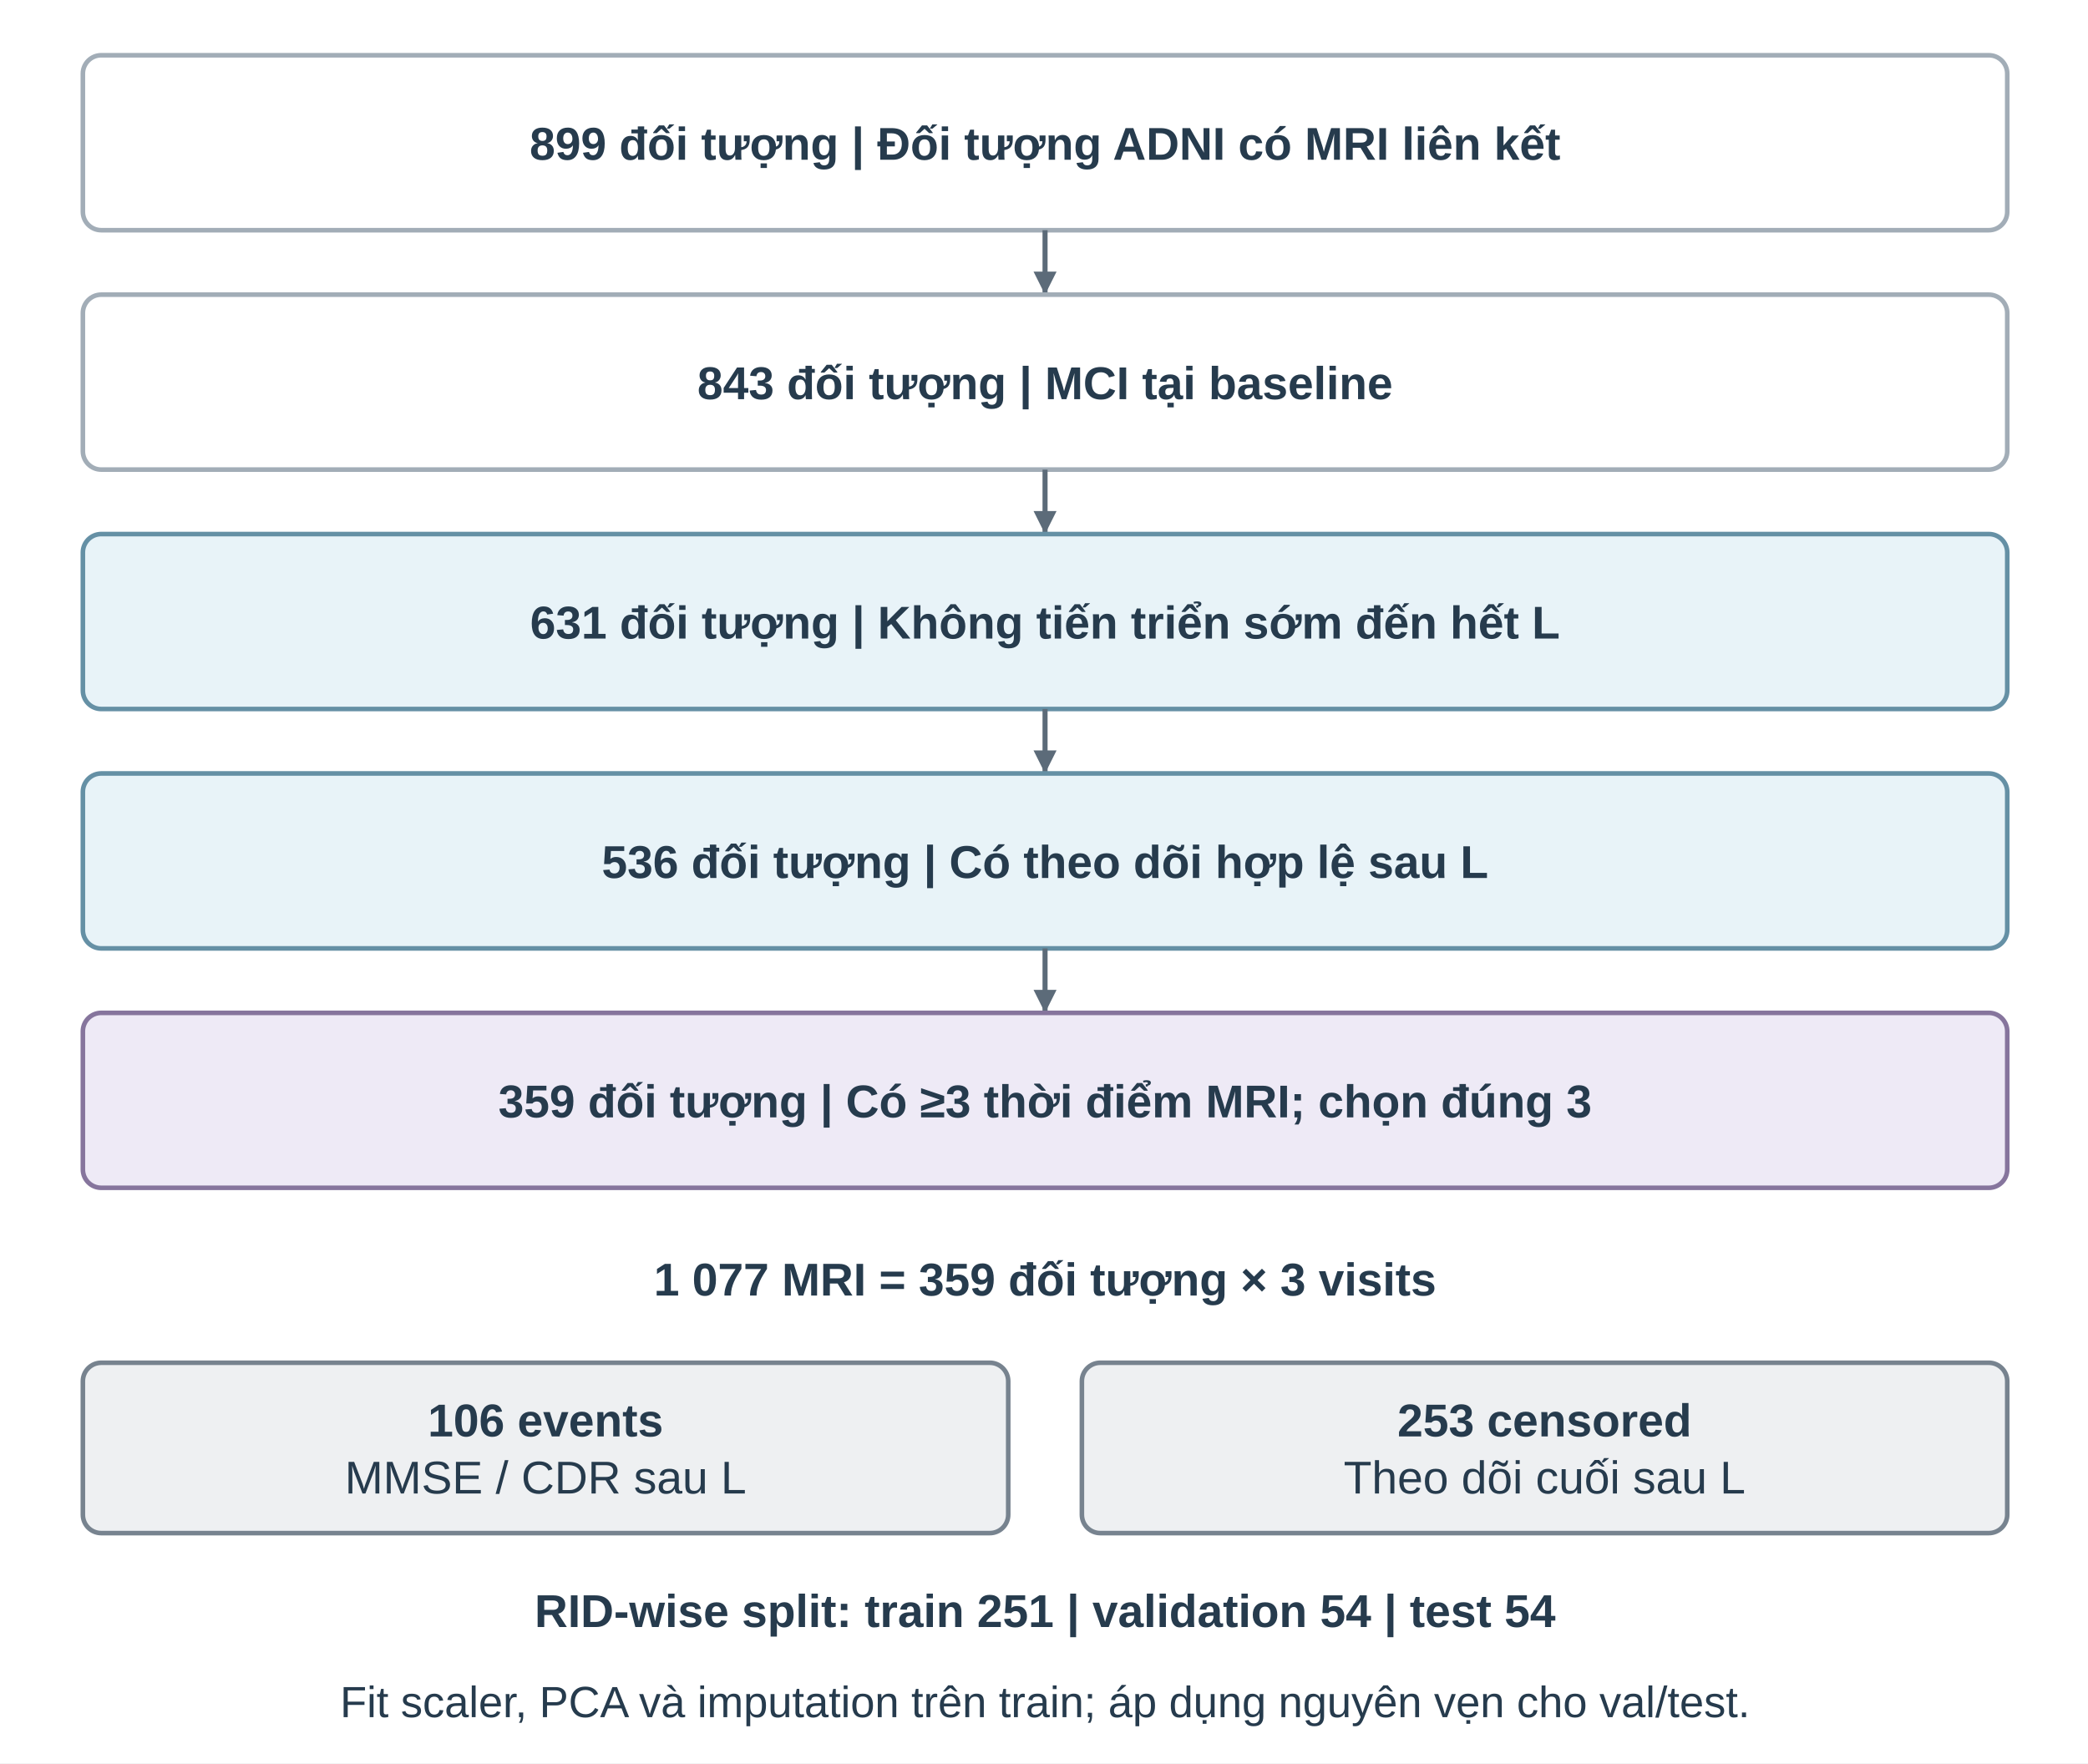
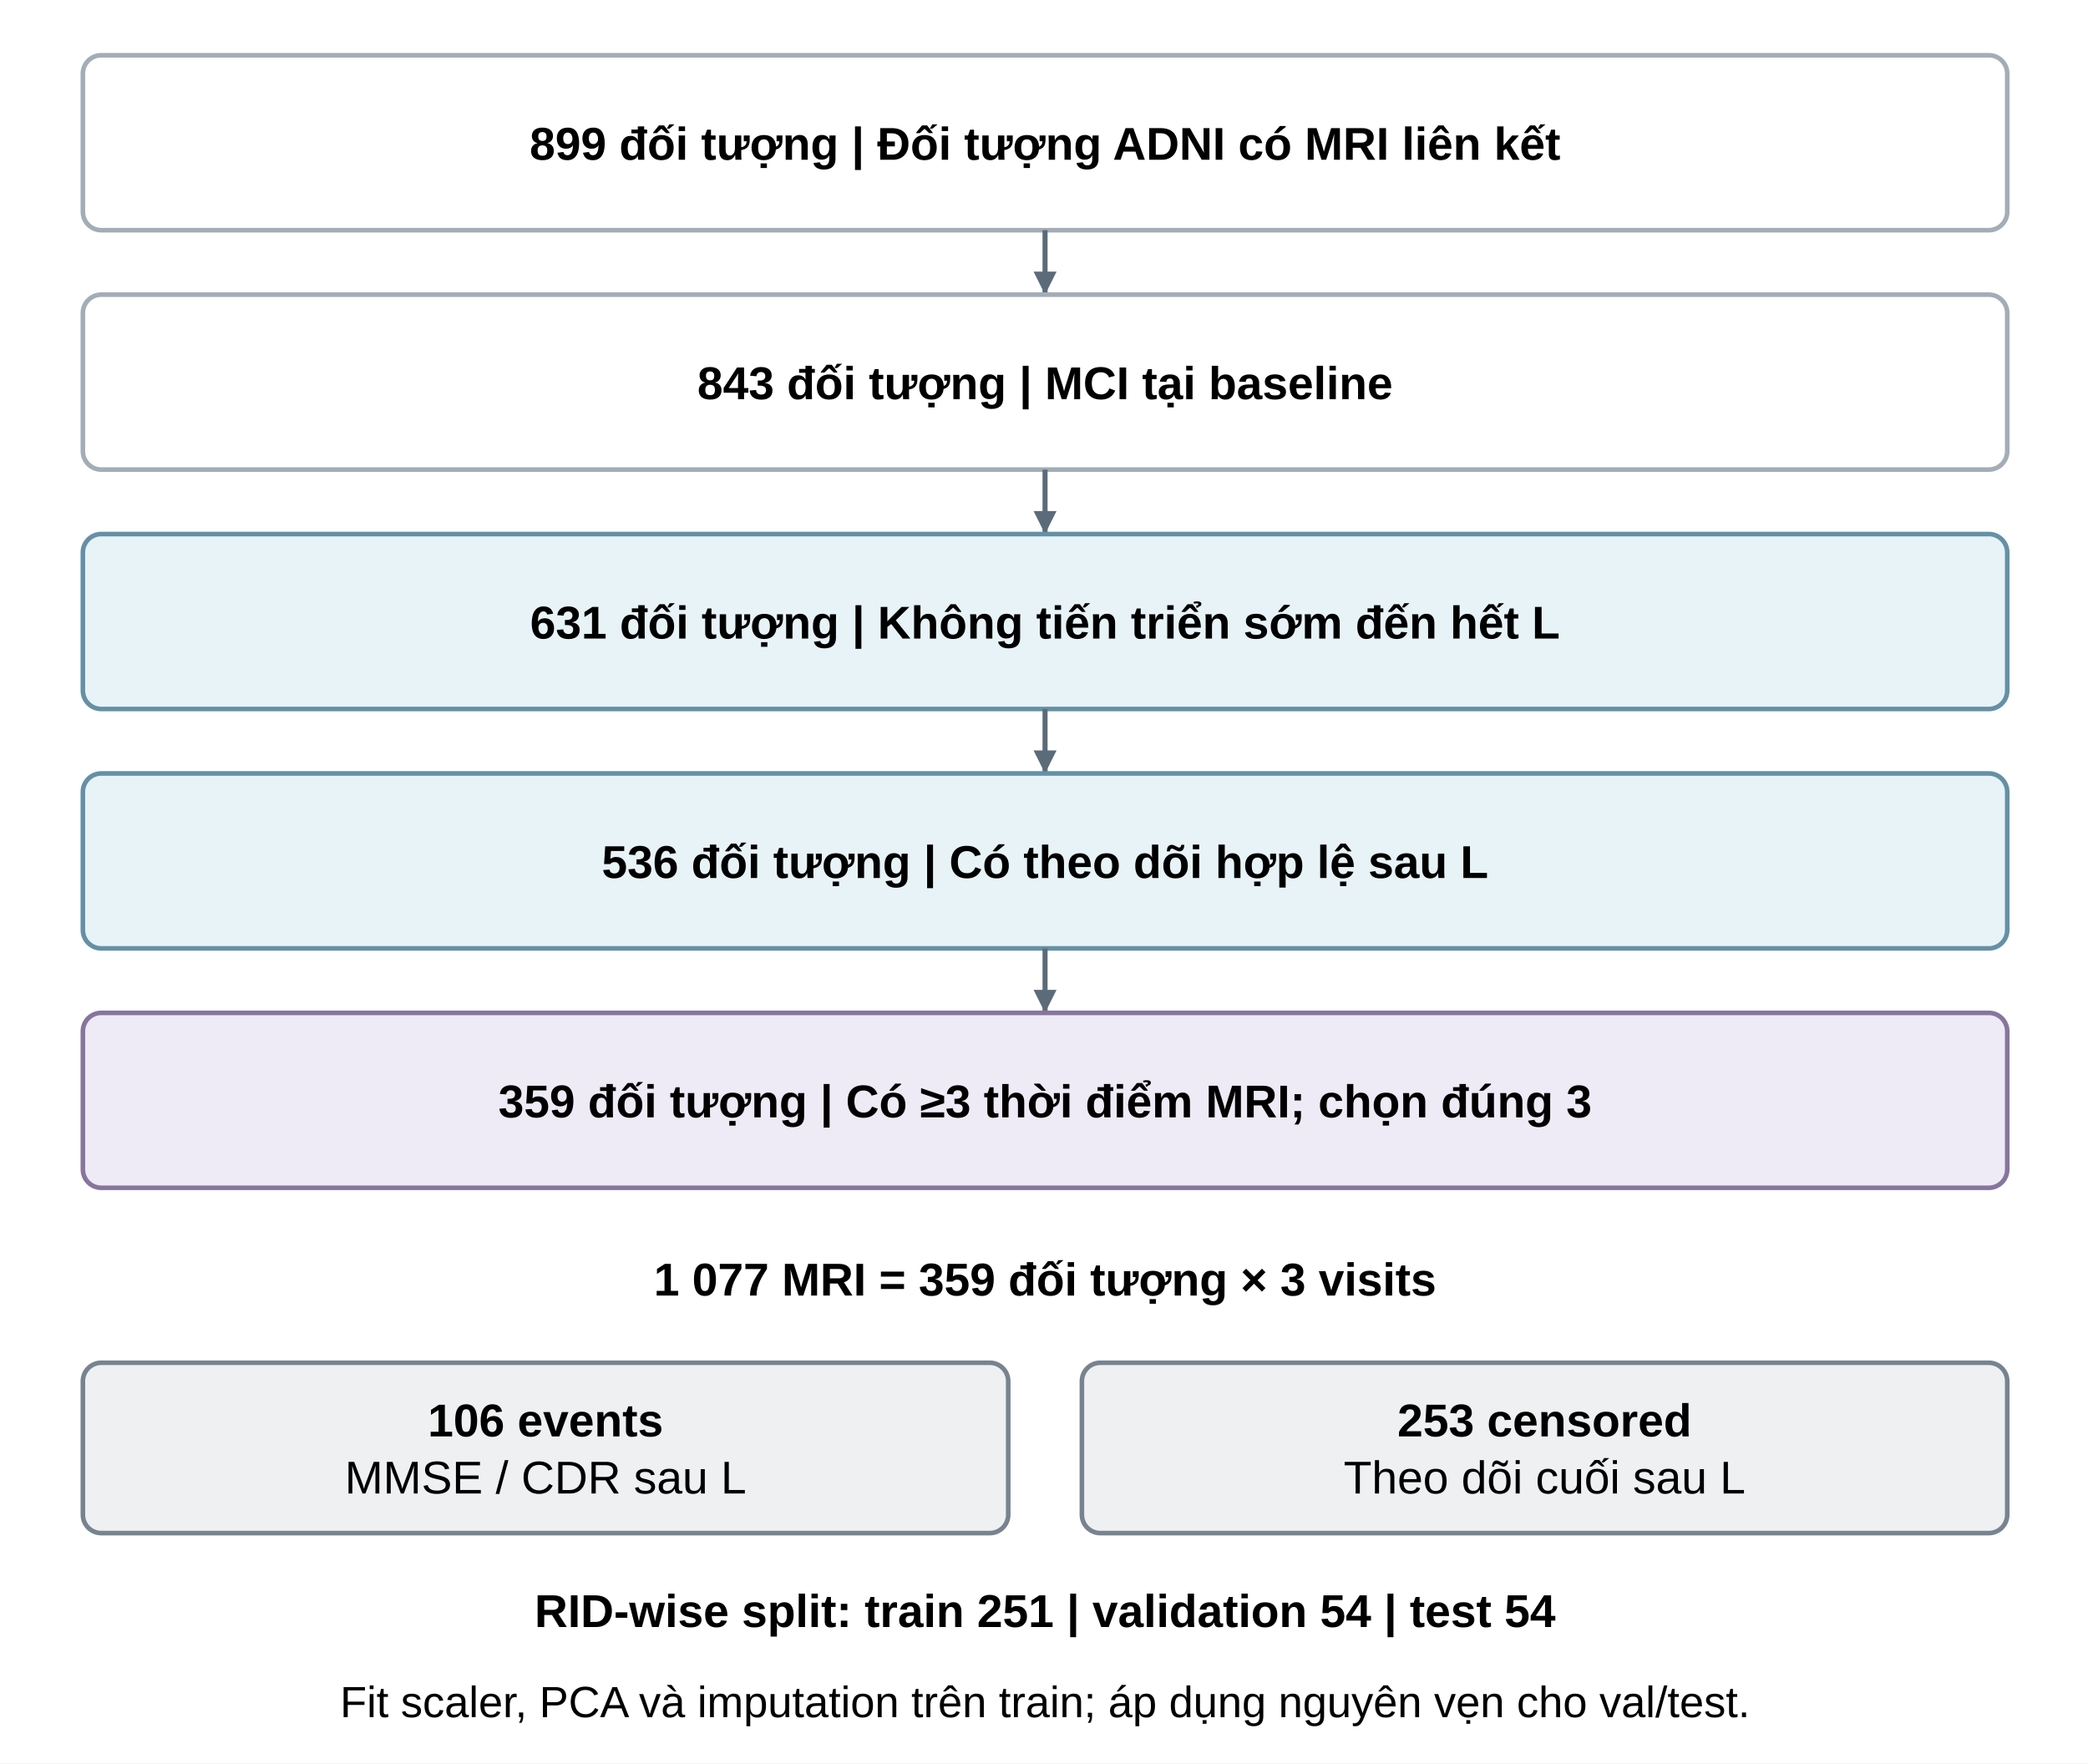
<svg xmlns="http://www.w3.org/2000/svg" width="160mm" height="135.114mm" viewBox="0 0 453.543 383">
  <rect width="100%" height="100%" fill="white" />
  <rect x="18" y="12" width="418" height="38" rx="4" fill="#FFFFFF" stroke="#A2ADB7" stroke-width="1" />
-   <text x="227.0" y="34.7" font-family="Arial, DejaVu Sans, sans-serif" font-size="10" font-weight="700" text-anchor="middle" fill="#263B4D">899 đối tượng   |   Đối tượng ADNI có MRI liên kết</text>
+   <text x="227.0" y="34.7" font-family="Arial, DejaVu Sans, sans-serif" font-size="10" font-weight="700" text-anchor="middle" fill="#000000">899 đối tượng   |   Đối tượng ADNI có MRI liên kết</text>
  <polyline points="227,50 227,64" fill="none" stroke="#5C6B79" stroke-width="1.1" stroke-linejoin="round" />
  <polygon points="227,64 229.5,59.0 224.5,59.0" fill="#5C6B79" />
  <rect x="18" y="64" width="418" height="38" rx="4" fill="#FFFFFF" stroke="#A2ADB7" stroke-width="1" />
-   <text x="227.0" y="86.7" font-family="Arial, DejaVu Sans, sans-serif" font-size="10" font-weight="700" text-anchor="middle" fill="#263B4D">843 đối tượng   |   MCI tại baseline</text>
+   <text x="227.0" y="86.7" font-family="Arial, DejaVu Sans, sans-serif" font-size="10" font-weight="700" text-anchor="middle" fill="#000000">843 đối tượng   |   MCI tại baseline</text>
  <polyline points="227,102 227,116" fill="none" stroke="#5C6B79" stroke-width="1.1" stroke-linejoin="round" />
  <polygon points="227,116 229.5,111.0 224.5,111.0" fill="#5C6B79" />
  <rect x="18" y="116" width="418" height="38" rx="4" fill="#E8F3F8" stroke="#6590A5" stroke-width="1" />
-   <text x="227.0" y="138.7" font-family="Arial, DejaVu Sans, sans-serif" font-size="10" font-weight="700" text-anchor="middle" fill="#263B4D">631 đối tượng   |   Không tiến triển sớm đến hết L</text>
+   <text x="227.0" y="138.7" font-family="Arial, DejaVu Sans, sans-serif" font-size="10" font-weight="700" text-anchor="middle" fill="#000000">631 đối tượng   |   Không tiến triển sớm đến hết L</text>
  <polyline points="227,154 227,168" fill="none" stroke="#5C6B79" stroke-width="1.1" stroke-linejoin="round" />
  <polygon points="227,168 229.5,163.0 224.5,163.0" fill="#5C6B79" />
  <rect x="18" y="168" width="418" height="38" rx="4" fill="#E8F3F8" stroke="#6590A5" stroke-width="1" />
-   <text x="227.0" y="190.7" font-family="Arial, DejaVu Sans, sans-serif" font-size="10" font-weight="700" text-anchor="middle" fill="#263B4D">536 đối tượng   |   Có theo dõi hợp lệ sau L</text>
+   <text x="227.0" y="190.7" font-family="Arial, DejaVu Sans, sans-serif" font-size="10" font-weight="700" text-anchor="middle" fill="#000000">536 đối tượng   |   Có theo dõi hợp lệ sau L</text>
  <polyline points="227,206 227,220" fill="none" stroke="#5C6B79" stroke-width="1.1" stroke-linejoin="round" />
  <polygon points="227,220 229.5,215.0 224.5,215.0" fill="#5C6B79" />
  <rect x="18" y="220" width="418" height="38" rx="4" fill="#EEEAF6" stroke="#86759D" stroke-width="1" />
-   <text x="227.0" y="242.7" font-family="Arial, DejaVu Sans, sans-serif" font-size="10" font-weight="700" text-anchor="middle" fill="#263B4D">359 đối tượng   |   Có ≥3 thời điểm MRI; chọn đúng 3</text>
-   <text x="227" y="281.4" font-family="Arial, DejaVu Sans, sans-serif" font-size="10" font-weight="700" text-anchor="middle" fill="#263B4D">1 077 MRI = 359 đối tượng × 3 visits</text>
+   <text x="227.0" y="242.7" font-family="Arial, DejaVu Sans, sans-serif" font-size="10" font-weight="700" text-anchor="middle" fill="#000000">359 đối tượng   |   Có ≥3 thời điểm MRI; chọn đúng 3</text>
+   <text x="227" y="281.4" font-family="Arial, DejaVu Sans, sans-serif" font-size="10" font-weight="700" text-anchor="middle" fill="#000000">1 077 MRI = 359 đối tượng × 3 visits</text>
  <rect x="18" y="296" width="201" height="37" rx="4" fill="#EEF0F2" stroke="#77838F" stroke-width="1" />
-   <text x="118.5" y="312.0" font-family="Arial, DejaVu Sans, sans-serif" font-size="10" font-weight="700" text-anchor="middle" fill="#263B4D">106 events</text>
-   <text x="118.5" y="324.4" font-family="Arial, DejaVu Sans, sans-serif" font-size="10" font-weight="400" text-anchor="middle" fill="#263B4D">MMSE / CDR sau L</text>
+   <text x="118.5" y="312.0" font-family="Arial, DejaVu Sans, sans-serif" font-size="10" font-weight="700" text-anchor="middle" fill="#000000">106 events</text>
+   <text x="118.5" y="324.4" font-family="Arial, DejaVu Sans, sans-serif" font-size="10" font-weight="400" text-anchor="middle" fill="#000000">MMSE / CDR sau L</text>
  <rect x="235" y="296" width="201" height="37" rx="4" fill="#EEF0F2" stroke="#77838F" stroke-width="1" />
-   <text x="335.5" y="312.0" font-family="Arial, DejaVu Sans, sans-serif" font-size="10" font-weight="700" text-anchor="middle" fill="#263B4D">253 censored</text>
-   <text x="335.5" y="324.4" font-family="Arial, DejaVu Sans, sans-serif" font-size="10" font-weight="400" text-anchor="middle" fill="#263B4D">Theo dõi cuối sau L</text>
-   <text x="227" y="353.4" font-family="Arial, DejaVu Sans, sans-serif" font-size="10" font-weight="700" text-anchor="middle" fill="#263B4D">RID-wise split: train 251  |  validation 54  |  test 54</text>
-   <text x="227" y="372.98" font-family="Arial, DejaVu Sans, sans-serif" font-size="9.5" font-weight="400" text-anchor="middle" fill="#263B4D">Fit scaler, PCA và imputation trên train; áp dụng nguyên vẹn cho val/test.</text>
+   <text x="335.5" y="312.0" font-family="Arial, DejaVu Sans, sans-serif" font-size="10" font-weight="700" text-anchor="middle" fill="#000000">253 censored</text>
+   <text x="335.5" y="324.4" font-family="Arial, DejaVu Sans, sans-serif" font-size="10" font-weight="400" text-anchor="middle" fill="#000000">Theo dõi cuối sau L</text>
+   <text x="227" y="353.4" font-family="Arial, DejaVu Sans, sans-serif" font-size="10" font-weight="700" text-anchor="middle" fill="#000000">RID-wise split: train 251  |  validation 54  |  test 54</text>
+   <text x="227" y="372.98" font-family="Arial, DejaVu Sans, sans-serif" font-size="9.5" font-weight="400" text-anchor="middle" fill="#000000">Fit scaler, PCA và imputation trên train; áp dụng nguyên vẹn cho val/test.</text>
</svg>
